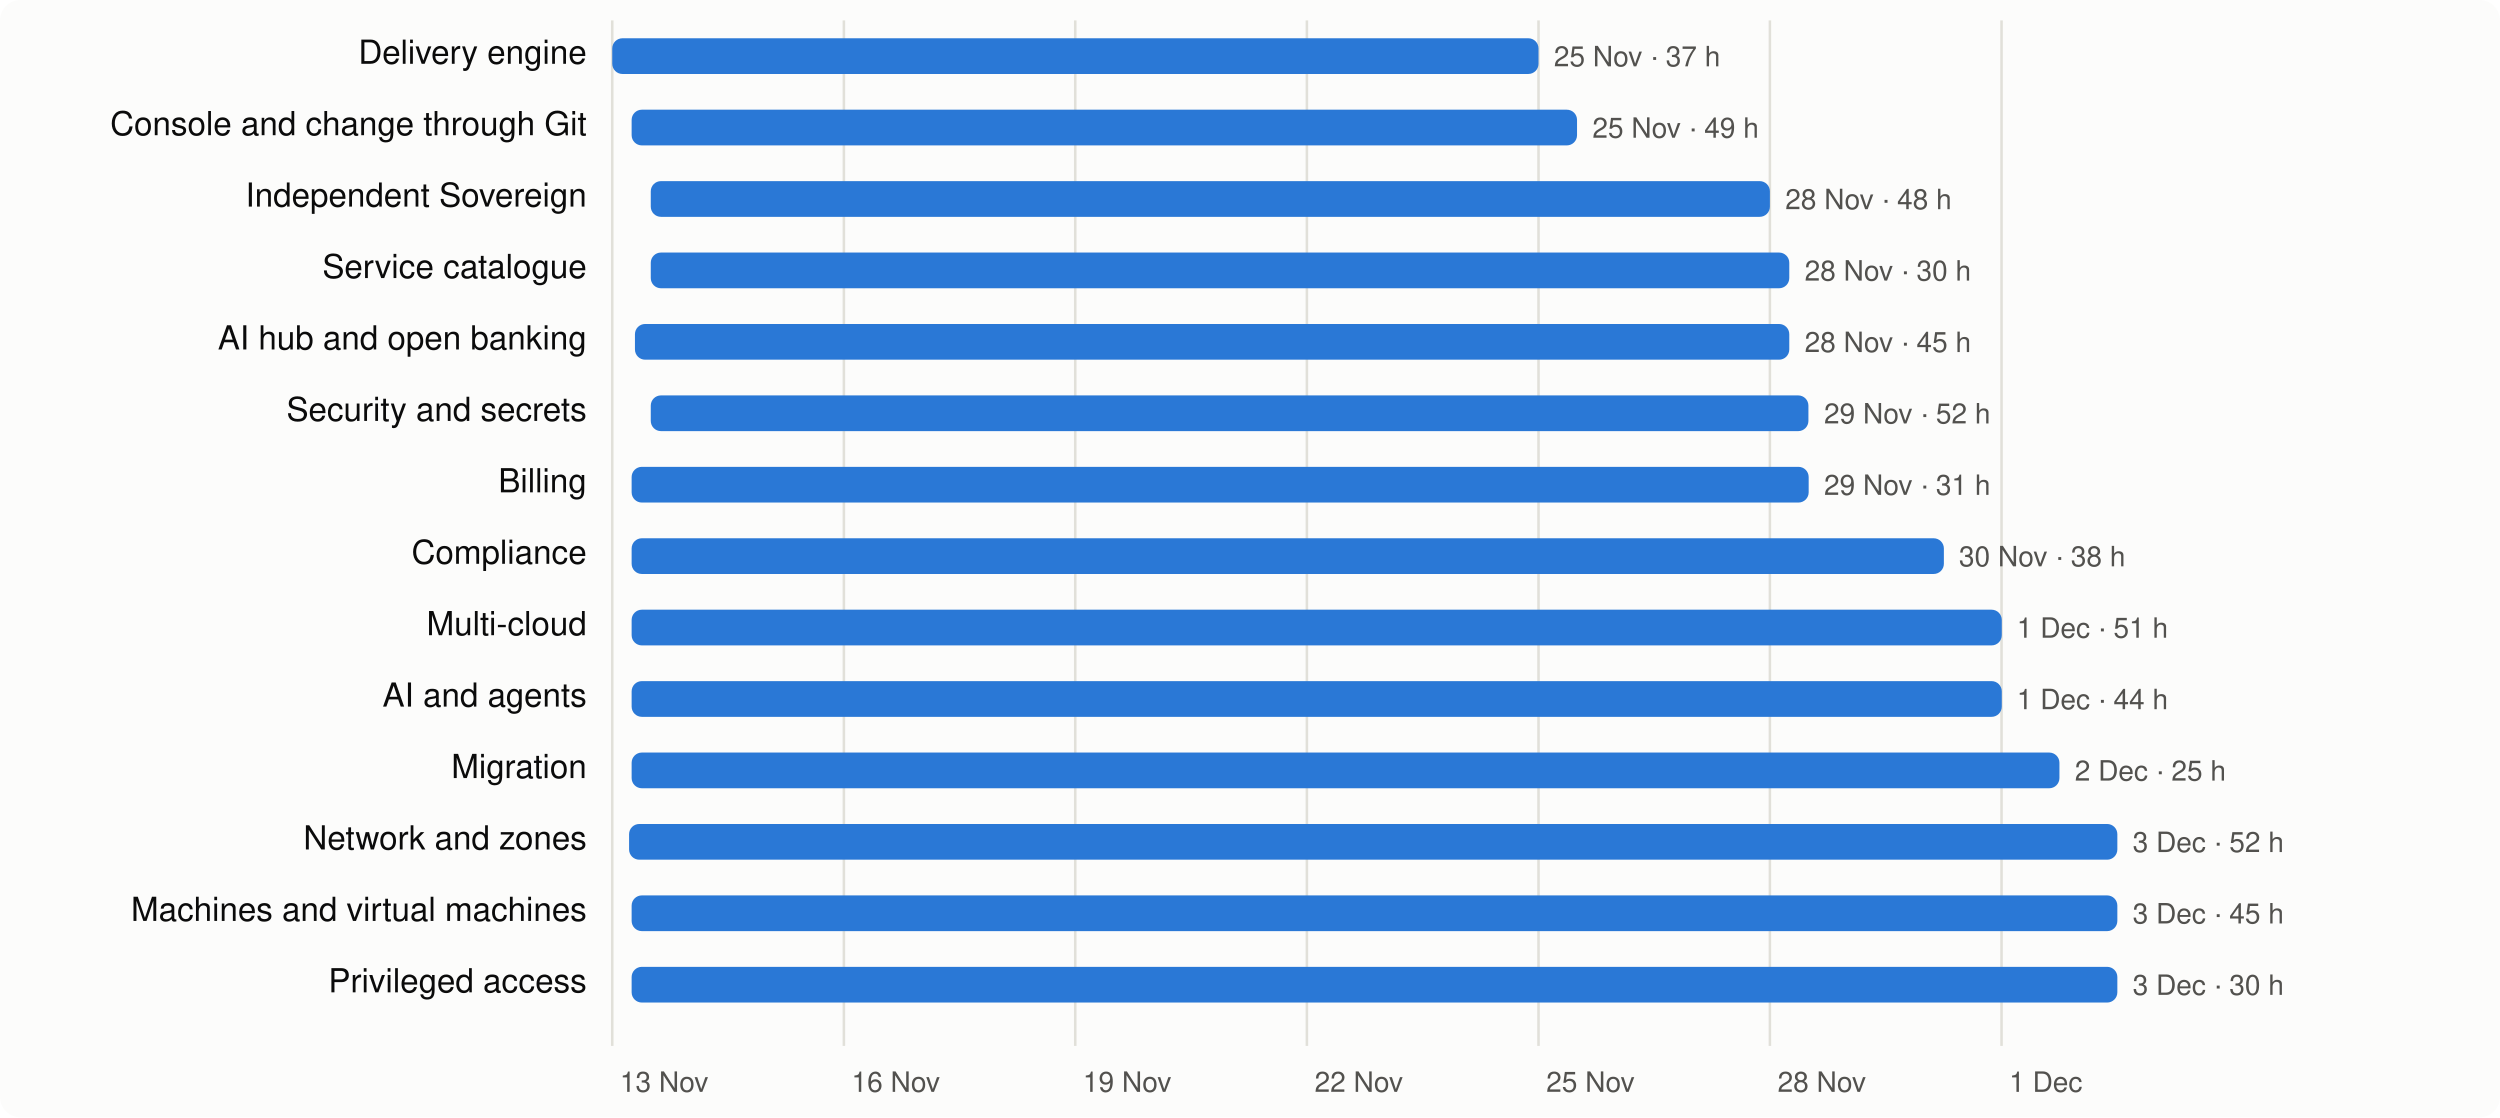
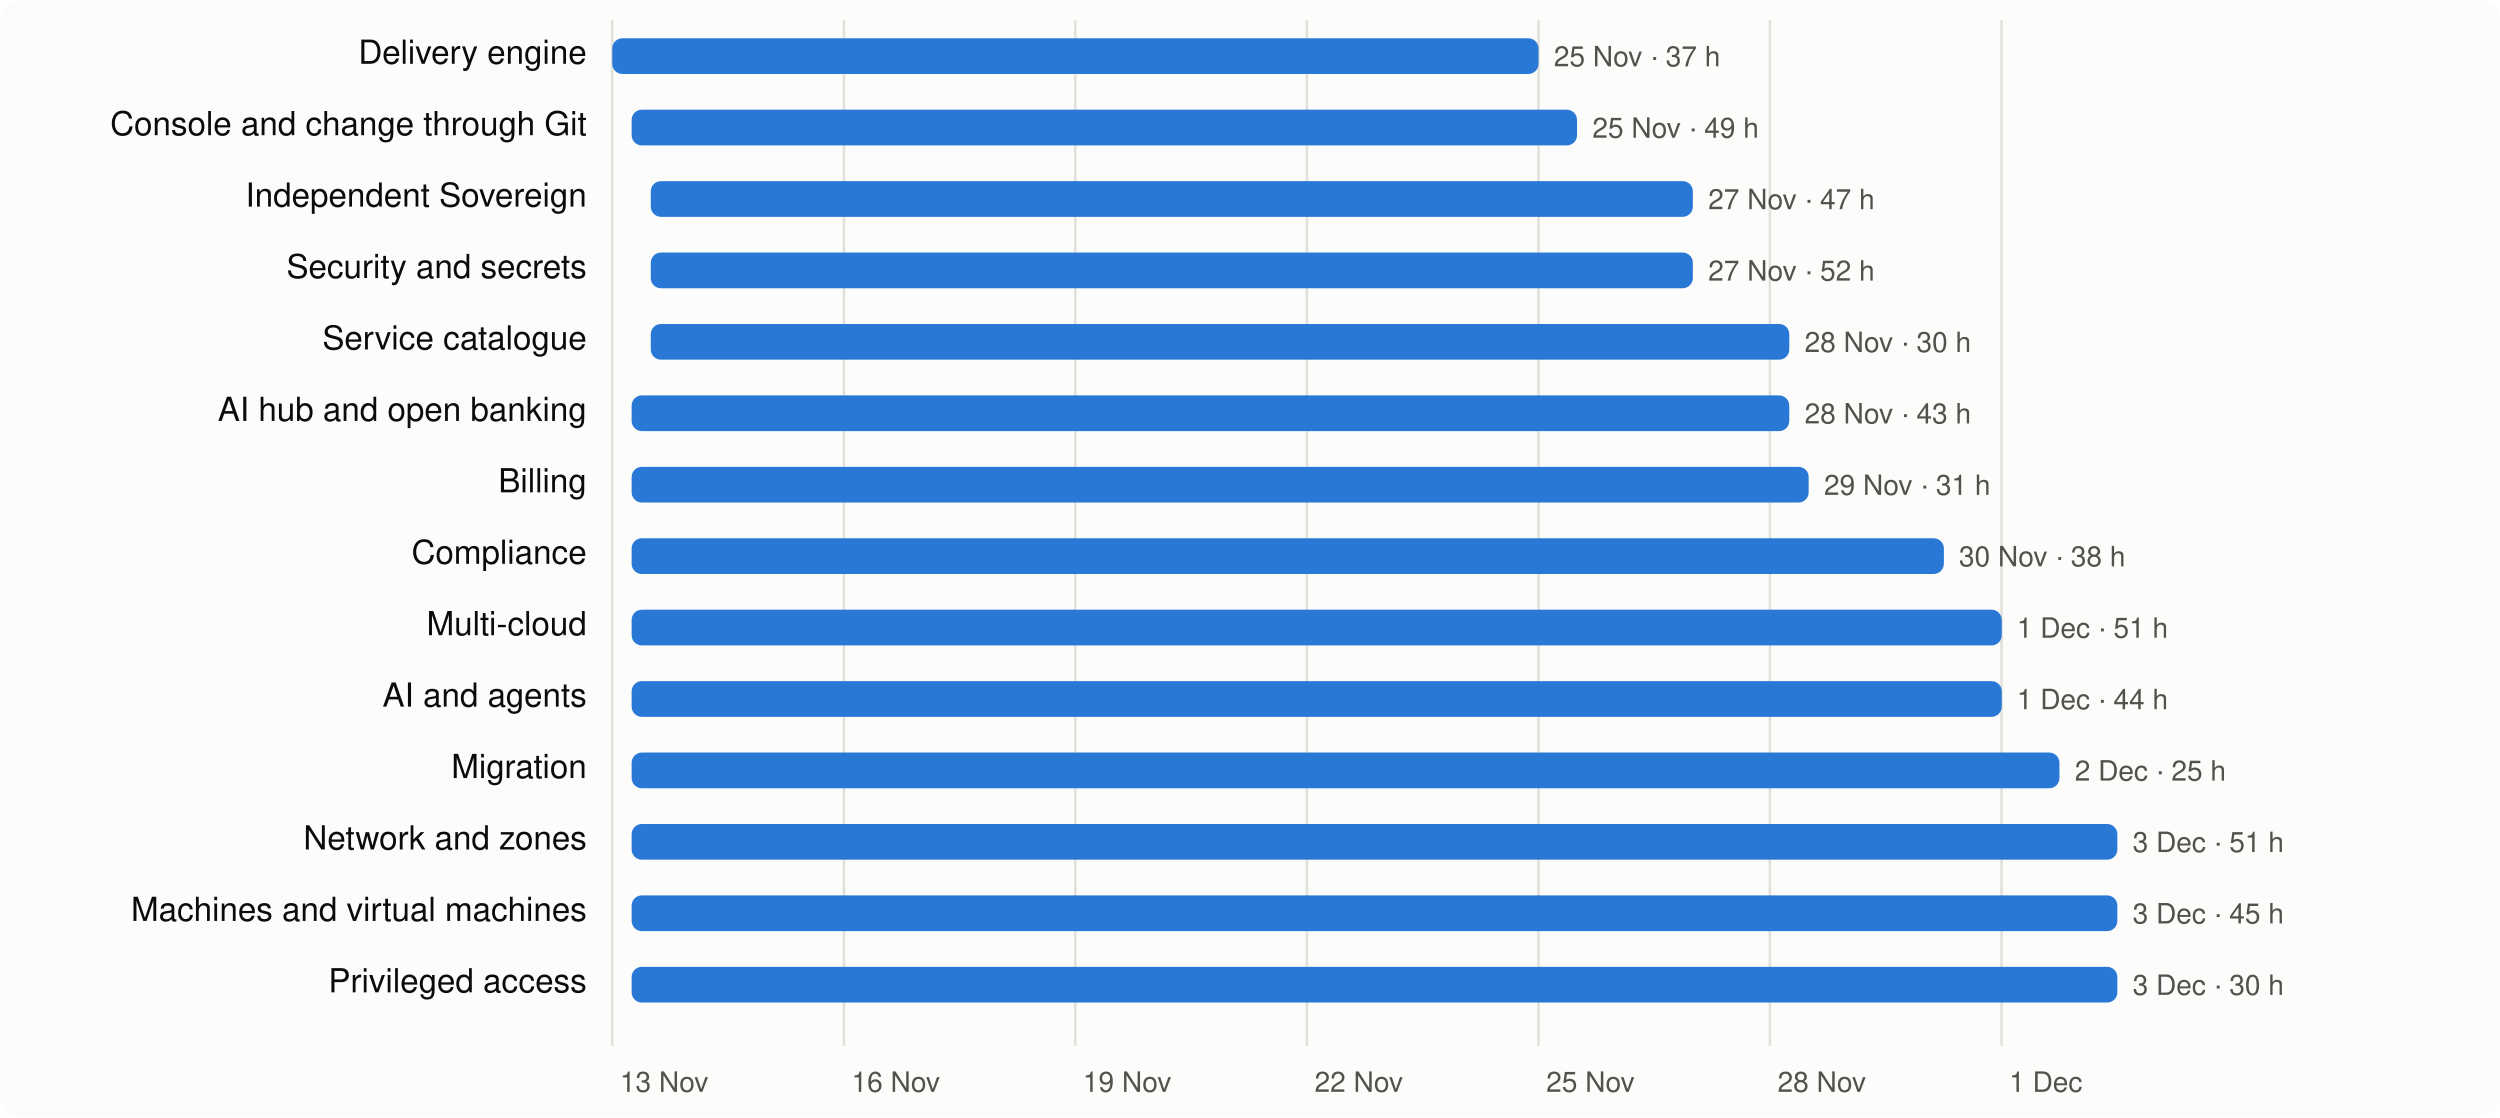
<svg xmlns="http://www.w3.org/2000/svg" viewBox="0 0 980 438" width="980" height="438" font-family="system-ui,-apple-system,Segoe UI,Helvetica,Arial,sans-serif" font-size="13">
  <rect width="980" height="438" rx="8" fill="#fcfcfb" />
  <line x1="240.0" x2="240.0" y1="8" y2="410" stroke="#e1e0d9" />
  <text x="243.0" y="428" fill="#52514e" font-size="11">13 Nov</text>
  <line x1="330.8" x2="330.8" y1="8" y2="410" stroke="#e1e0d9" />
  <text x="333.8" y="428" fill="#52514e" font-size="11">16 Nov</text>
  <line x1="421.5" x2="421.5" y1="8" y2="410" stroke="#e1e0d9" />
  <text x="424.5" y="428" fill="#52514e" font-size="11">19 Nov</text>
  <line x1="512.3" x2="512.3" y1="8" y2="410" stroke="#e1e0d9" />
  <text x="515.3" y="428" fill="#52514e" font-size="11">22 Nov</text>
  <line x1="603.1" x2="603.1" y1="8" y2="410" stroke="#e1e0d9" />
  <text x="606.1" y="428" fill="#52514e" font-size="11">25 Nov</text>
  <line x1="693.8" x2="693.8" y1="8" y2="410" stroke="#e1e0d9" />
  <text x="696.8" y="428" fill="#52514e" font-size="11">28 Nov</text>
  <line x1="784.6" x2="784.6" y1="8" y2="410" stroke="#e1e0d9" />
  <text x="787.6" y="428" fill="#52514e" font-size="11">1 Dec</text>
  <text x="230" y="25" text-anchor="end" fill="#0b0b0b">Delivery engine</text>
  <rect x="240.0" y="15" width="363.1" height="14" rx="4" fill="#2a78d6" />
  <text x="609.1" y="26" fill="#52514e" font-size="11">25 Nov · 37 h</text>
  <text x="230" y="53" text-anchor="end" fill="#0b0b0b">Console and change through Git</text>
  <rect x="247.6" y="43" width="370.6" height="14" rx="4" fill="#2a78d6" />
  <text x="624.2" y="54" fill="#52514e" font-size="11">25 Nov · 49 h</text>
  <text x="230" y="81" text-anchor="end" fill="#0b0b0b">Independent Sovereign</text>
-   <rect x="255.1" y="71" width="438.7" height="14" rx="4" fill="#2a78d6" />
-   <text x="699.8" y="82" fill="#52514e" font-size="11">28 Nov · 48 h</text>
-   <text x="230" y="109" text-anchor="end" fill="#0b0b0b">Service catalogue</text>
-   <rect x="255.1" y="99" width="446.3" height="14" rx="4" fill="#2a78d6" />
-   <text x="707.4" y="110" fill="#52514e" font-size="11">28 Nov · 30 h</text>
-   <text x="230" y="137" text-anchor="end" fill="#0b0b0b">AI hub and open banking</text>
-   <rect x="248.9" y="127" width="452.5" height="14" rx="4" fill="#2a78d6" />
-   <text x="707.4" y="138" fill="#52514e" font-size="11">28 Nov · 45 h</text>
-   <text x="230" y="165" text-anchor="end" fill="#0b0b0b">Security and secrets</text>
-   <rect x="255.1" y="155" width="453.8" height="14" rx="4" fill="#2a78d6" />
-   <text x="715.0" y="166" fill="#52514e" font-size="11">29 Nov · 52 h</text>
+   <rect x="255.1" y="71" width="408.5" height="14" rx="4" fill="#2a78d6" />
+   <text x="669.6" y="82" fill="#52514e" font-size="11">27 Nov · 47 h</text>
+   <text x="230" y="109" text-anchor="end" fill="#0b0b0b">Security and secrets</text>
+   <rect x="255.1" y="99" width="408.5" height="14" rx="4" fill="#2a78d6" />
+   <text x="669.6" y="110" fill="#52514e" font-size="11">27 Nov · 52 h</text>
+   <text x="230" y="137" text-anchor="end" fill="#0b0b0b">Service catalogue</text>
+   <rect x="255.1" y="127" width="446.3" height="14" rx="4" fill="#2a78d6" />
+   <text x="707.4" y="138" fill="#52514e" font-size="11">28 Nov · 30 h</text>
+   <text x="230" y="165" text-anchor="end" fill="#0b0b0b">AI hub and open banking</text>
+   <rect x="247.6" y="155" width="453.8" height="14" rx="4" fill="#2a78d6" />
+   <text x="707.4" y="166" fill="#52514e" font-size="11">28 Nov · 43 h</text>
  <text x="230" y="193" text-anchor="end" fill="#0b0b0b">Billing</text>
  <rect x="247.6" y="183" width="461.4" height="14" rx="4" fill="#2a78d6" />
  <text x="715.0" y="194" fill="#52514e" font-size="11">29 Nov · 31 h</text>
  <text x="230" y="221" text-anchor="end" fill="#0b0b0b">Compliance</text>
  <rect x="247.6" y="211" width="514.4" height="14" rx="4" fill="#2a78d6" />
  <text x="767.9" y="222" fill="#52514e" font-size="11">30 Nov · 38 h</text>
  <text x="230" y="249" text-anchor="end" fill="#0b0b0b">Multi-cloud</text>
  <rect x="247.6" y="239" width="537.1" height="14" rx="4" fill="#2a78d6" />
  <text x="790.6" y="250" fill="#52514e" font-size="11">1 Dec · 51 h</text>
  <text x="230" y="277" text-anchor="end" fill="#0b0b0b">AI and agents</text>
  <rect x="247.6" y="267" width="537.1" height="14" rx="4" fill="#2a78d6" />
  <text x="790.6" y="278" fill="#52514e" font-size="11">1 Dec · 44 h</text>
  <text x="230" y="305" text-anchor="end" fill="#0b0b0b">Migration</text>
  <rect x="247.6" y="295" width="559.7" height="14" rx="4" fill="#2a78d6" />
  <text x="813.3" y="306" fill="#52514e" font-size="11">2 Dec · 25 h</text>
  <text x="230" y="333" text-anchor="end" fill="#0b0b0b">Network and zones</text>
-   <rect x="246.6" y="323" width="583.4" height="14" rx="4" fill="#2a78d6" />
-   <text x="836.0" y="334" fill="#52514e" font-size="11">3 Dec · 52 h</text>
+   <rect x="247.6" y="323" width="582.4" height="14" rx="4" fill="#2a78d6" />
+   <text x="836.0" y="334" fill="#52514e" font-size="11">3 Dec · 51 h</text>
  <text x="230" y="361" text-anchor="end" fill="#0b0b0b">Machines and virtual machines</text>
  <rect x="247.6" y="351" width="582.4" height="14" rx="4" fill="#2a78d6" />
  <text x="836.0" y="362" fill="#52514e" font-size="11">3 Dec · 45 h</text>
  <text x="230" y="389" text-anchor="end" fill="#0b0b0b">Privileged access</text>
  <rect x="247.6" y="379" width="582.4" height="14" rx="4" fill="#2a78d6" />
  <text x="836.0" y="390" fill="#52514e" font-size="11">3 Dec · 30 h</text>
</svg>
